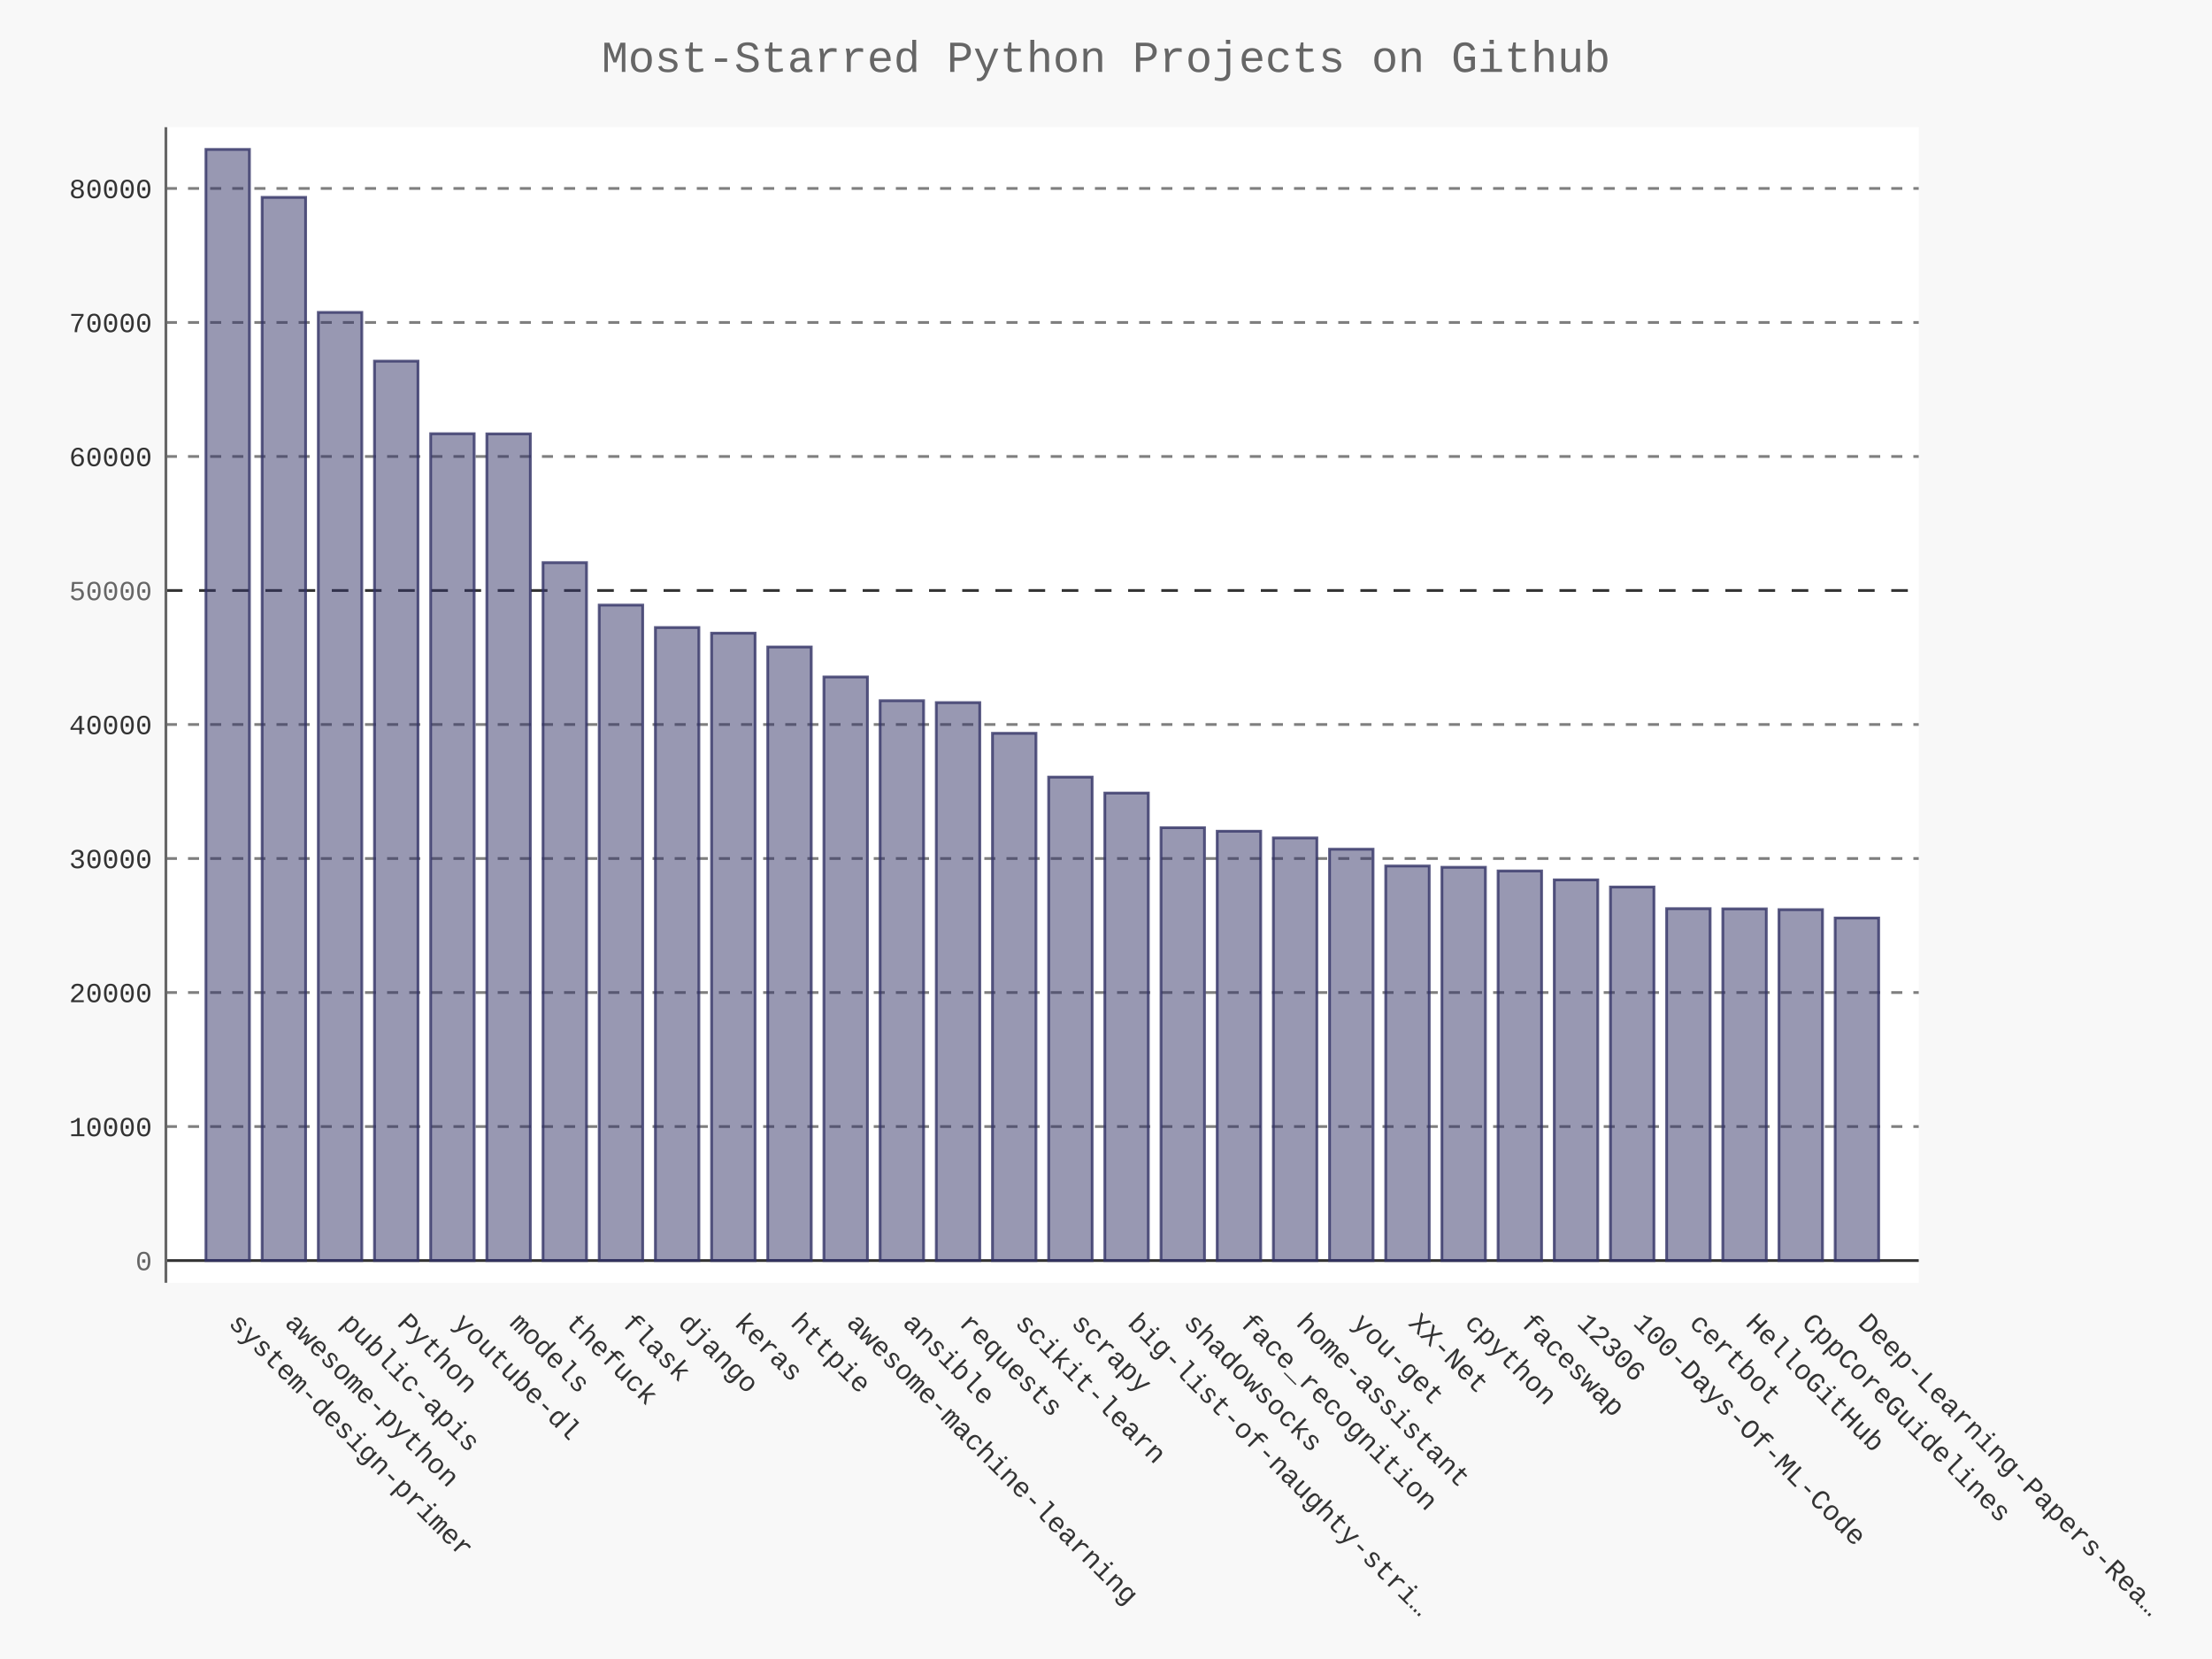
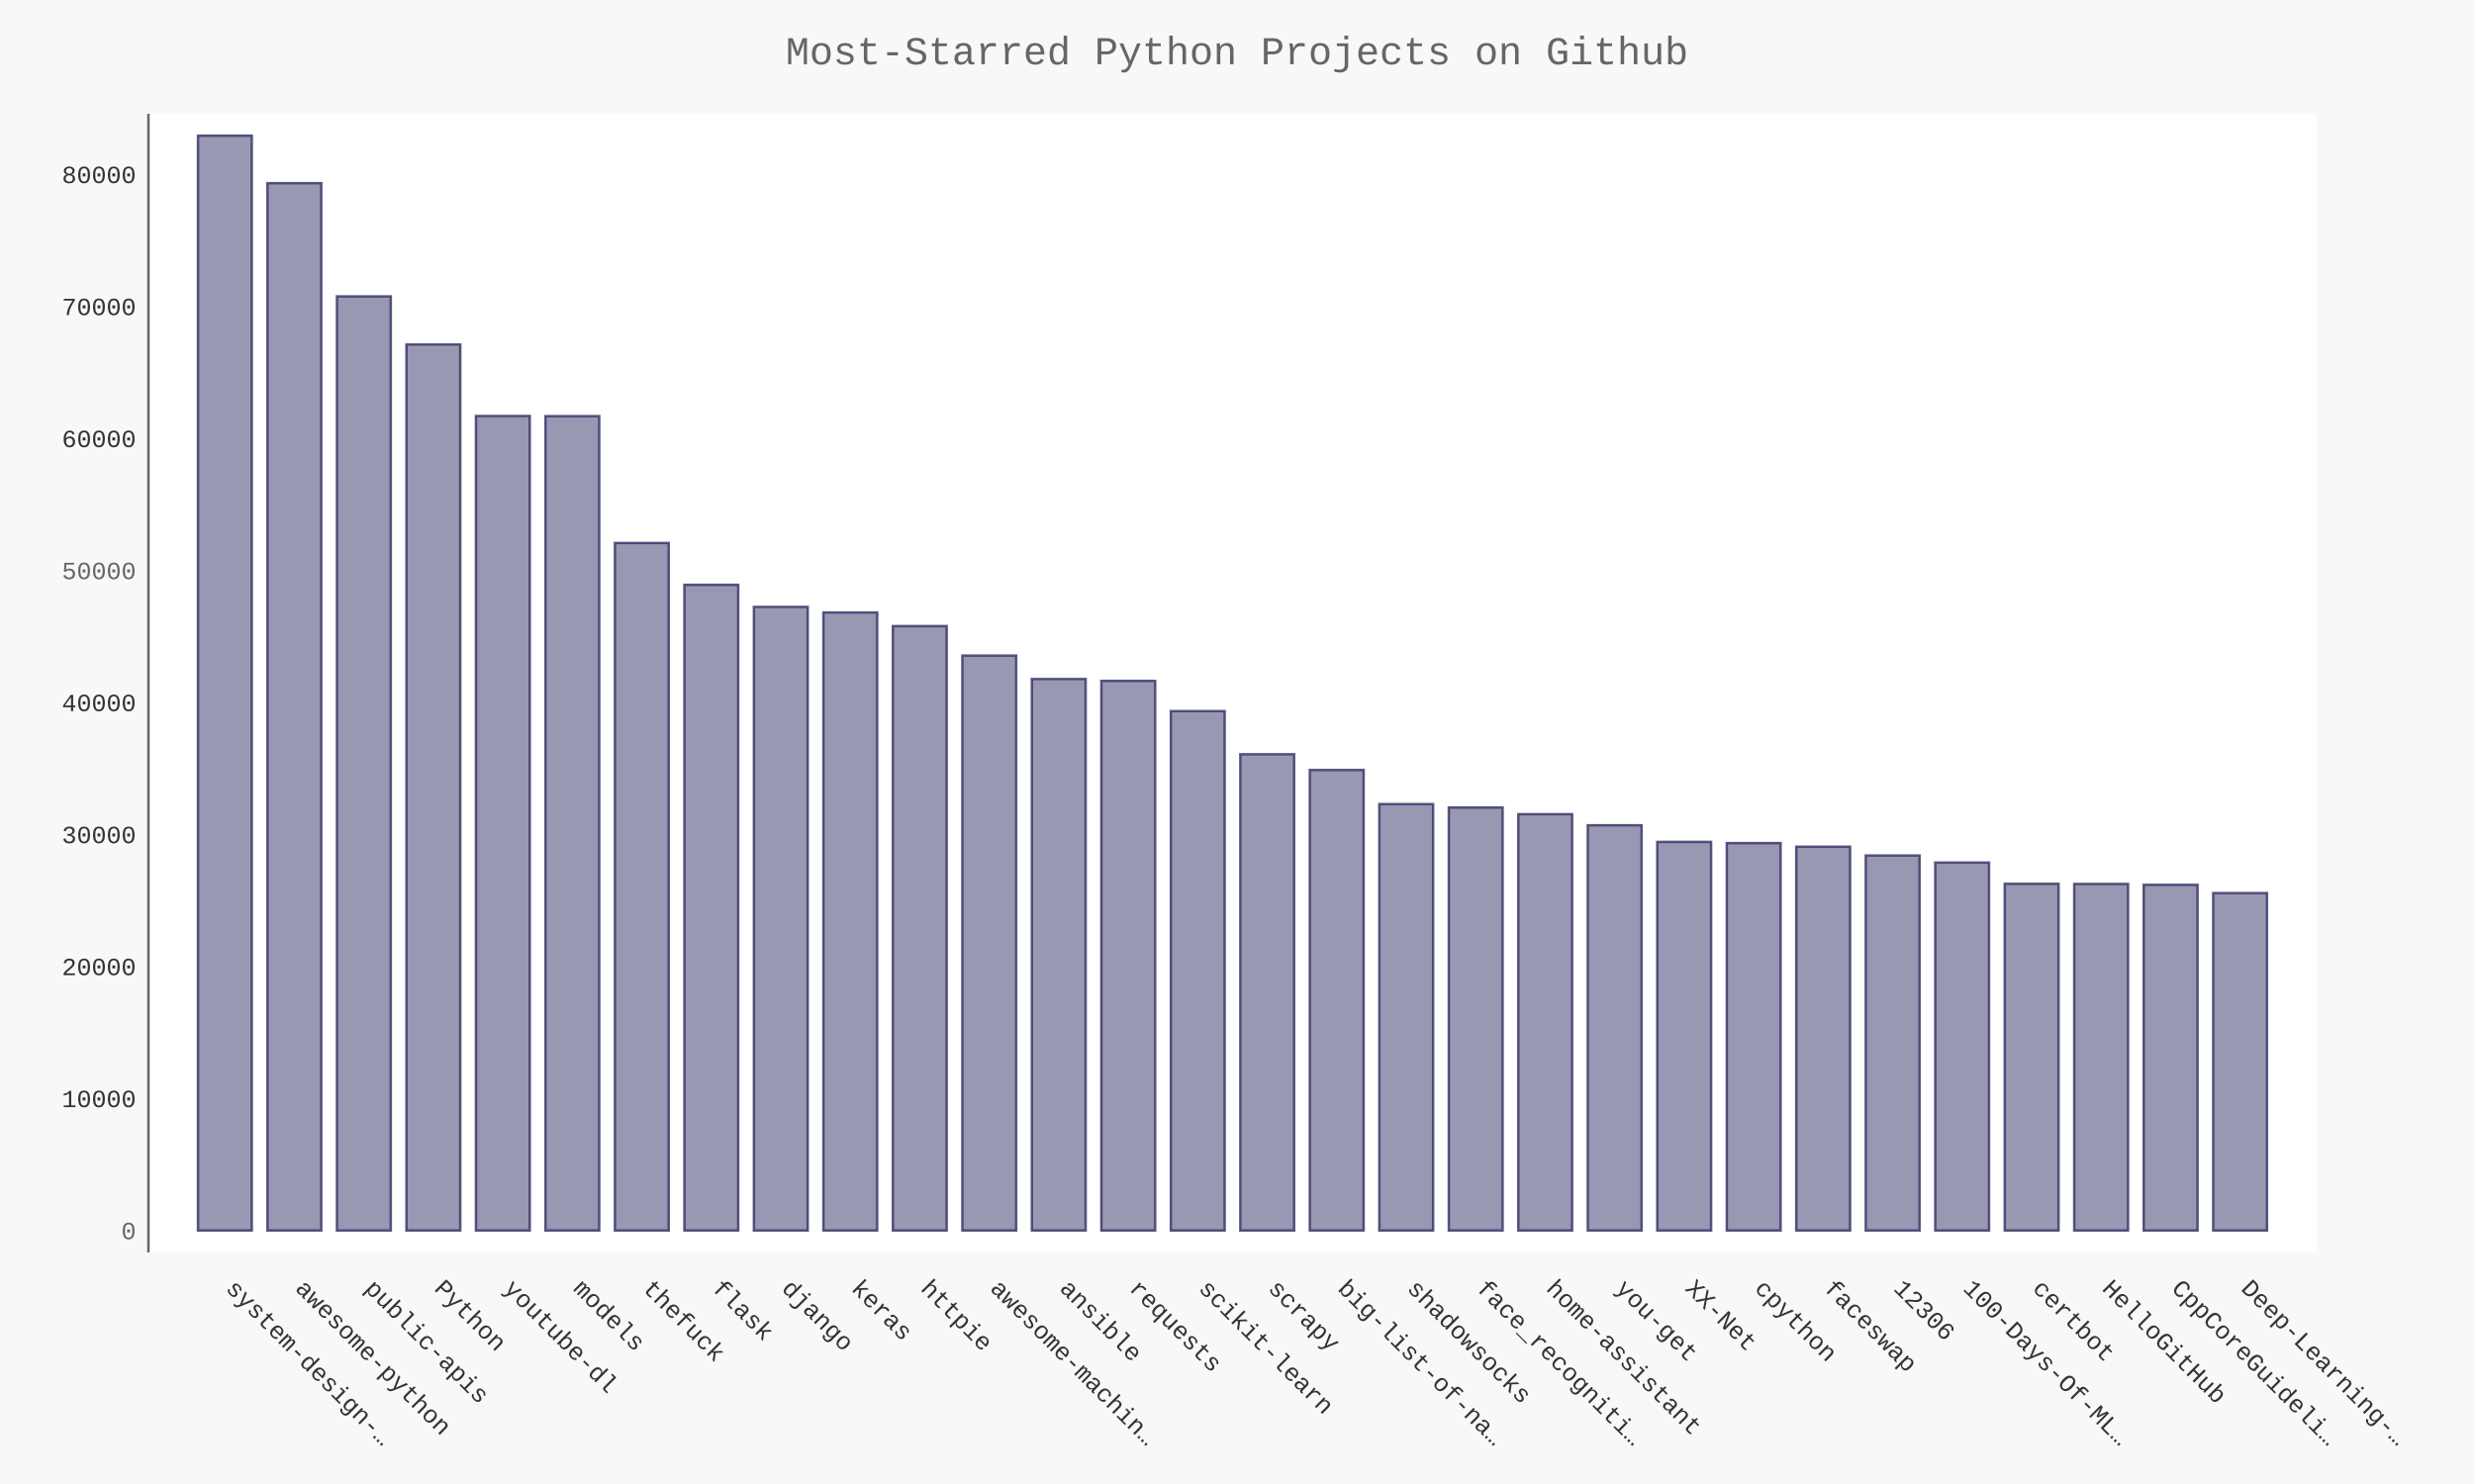
- <svg xmlns="http://www.w3.org/2000/svg" class="pygal-chart" id="chart-dd2a3a6e-7a77-4d0d-abb1-88c8ebed5bde" viewBox="0 0 800 600">
+ <svg xmlns="http://www.w3.org/2000/svg" xmlns:xlink="http://www.w3.org/1999/xlink" class="pygal-chart" id="chart-85f47035-275a-4937-b485-65ac30906f4d" viewBox="0 0 1000 600">
  <defs>
-     <style type="text/css">#chart-dd2a3a6e-7a77-4d0d-abb1-88c8ebed5bde{-webkit-user-select:none;-webkit-font-smoothing:antialiased;font-family:Consolas,"Liberation Mono",Menlo,Courier,monospace}#chart-dd2a3a6e-7a77-4d0d-abb1-88c8ebed5bde .title{font-family:Consolas,"Liberation Mono",Menlo,Courier,monospace;font-size:16px}#chart-dd2a3a6e-7a77-4d0d-abb1-88c8ebed5bde .legends .legend text{font-family:Consolas,"Liberation Mono",Menlo,Courier,monospace;font-size:14px}#chart-dd2a3a6e-7a77-4d0d-abb1-88c8ebed5bde .axis text{font-family:Consolas,"Liberation Mono",Menlo,Courier,monospace;font-size:10px}#chart-dd2a3a6e-7a77-4d0d-abb1-88c8ebed5bde .axis text.major{font-family:Consolas,"Liberation Mono",Menlo,Courier,monospace;font-size:10px}#chart-dd2a3a6e-7a77-4d0d-abb1-88c8ebed5bde .text-overlay text.value{font-family:Consolas,"Liberation Mono",Menlo,Courier,monospace;font-size:16px}#chart-dd2a3a6e-7a77-4d0d-abb1-88c8ebed5bde .text-overlay text.label{font-family:Consolas,"Liberation Mono",Menlo,Courier,monospace;font-size:10px}#chart-dd2a3a6e-7a77-4d0d-abb1-88c8ebed5bde .tooltip{font-family:Consolas,"Liberation Mono",Menlo,Courier,monospace;font-size:14px}#chart-dd2a3a6e-7a77-4d0d-abb1-88c8ebed5bde text.no_data{font-family:Consolas,"Liberation Mono",Menlo,Courier,monospace;font-size:64px}
- #chart-dd2a3a6e-7a77-4d0d-abb1-88c8ebed5bde{background-color:#f8f8f8}#chart-dd2a3a6e-7a77-4d0d-abb1-88c8ebed5bde path,#chart-dd2a3a6e-7a77-4d0d-abb1-88c8ebed5bde line,#chart-dd2a3a6e-7a77-4d0d-abb1-88c8ebed5bde rect,#chart-dd2a3a6e-7a77-4d0d-abb1-88c8ebed5bde circle{-webkit-transition:250ms ease-in;-moz-transition:250ms ease-in;transition:250ms ease-in}#chart-dd2a3a6e-7a77-4d0d-abb1-88c8ebed5bde .graph &gt; .background{fill:#f8f8f8}#chart-dd2a3a6e-7a77-4d0d-abb1-88c8ebed5bde .plot &gt; .background{fill:#ffffff}#chart-dd2a3a6e-7a77-4d0d-abb1-88c8ebed5bde .graph{fill:#333}#chart-dd2a3a6e-7a77-4d0d-abb1-88c8ebed5bde text.no_data{fill:#666}#chart-dd2a3a6e-7a77-4d0d-abb1-88c8ebed5bde .title{fill:#666}#chart-dd2a3a6e-7a77-4d0d-abb1-88c8ebed5bde .legends .legend text{fill:#333}#chart-dd2a3a6e-7a77-4d0d-abb1-88c8ebed5bde .legends .legend:hover text{fill:#666}#chart-dd2a3a6e-7a77-4d0d-abb1-88c8ebed5bde .axis .line{stroke:#666}#chart-dd2a3a6e-7a77-4d0d-abb1-88c8ebed5bde .axis .guide.line{stroke:rgba(0,0,0,0.5)}#chart-dd2a3a6e-7a77-4d0d-abb1-88c8ebed5bde .axis .major.line{stroke:#333}#chart-dd2a3a6e-7a77-4d0d-abb1-88c8ebed5bde .axis text.major{fill:#666}#chart-dd2a3a6e-7a77-4d0d-abb1-88c8ebed5bde .axis.y .guides:hover .guide.line,#chart-dd2a3a6e-7a77-4d0d-abb1-88c8ebed5bde .line-graph .axis.x .guides:hover .guide.line,#chart-dd2a3a6e-7a77-4d0d-abb1-88c8ebed5bde .stackedline-graph .axis.x .guides:hover .guide.line,#chart-dd2a3a6e-7a77-4d0d-abb1-88c8ebed5bde .xy-graph .axis.x .guides:hover .guide.line{stroke:#666}#chart-dd2a3a6e-7a77-4d0d-abb1-88c8ebed5bde .axis .guides:hover text{fill:#666}#chart-dd2a3a6e-7a77-4d0d-abb1-88c8ebed5bde .reactive{fill-opacity:.5;stroke-opacity:.8}#chart-dd2a3a6e-7a77-4d0d-abb1-88c8ebed5bde .ci{stroke:#333}#chart-dd2a3a6e-7a77-4d0d-abb1-88c8ebed5bde .reactive.active,#chart-dd2a3a6e-7a77-4d0d-abb1-88c8ebed5bde .active .reactive{fill-opacity:.9;stroke-opacity:.9;stroke-width:4}#chart-dd2a3a6e-7a77-4d0d-abb1-88c8ebed5bde .ci .reactive.active{stroke-width:1.5}#chart-dd2a3a6e-7a77-4d0d-abb1-88c8ebed5bde .series text{fill:#666}#chart-dd2a3a6e-7a77-4d0d-abb1-88c8ebed5bde .tooltip rect{fill:#ffffff;stroke:#666;-webkit-transition:opacity 250ms ease-in;-moz-transition:opacity 250ms ease-in;transition:opacity 250ms ease-in}#chart-dd2a3a6e-7a77-4d0d-abb1-88c8ebed5bde .tooltip .label{fill:#333}#chart-dd2a3a6e-7a77-4d0d-abb1-88c8ebed5bde .tooltip .label{fill:#333}#chart-dd2a3a6e-7a77-4d0d-abb1-88c8ebed5bde .tooltip .legend{font-size:.8em;fill:rgba(0,0,0,0.5)}#chart-dd2a3a6e-7a77-4d0d-abb1-88c8ebed5bde .tooltip .x_label{font-size:.6em;fill:#666}#chart-dd2a3a6e-7a77-4d0d-abb1-88c8ebed5bde .tooltip .xlink{font-size:.5em;text-decoration:underline}#chart-dd2a3a6e-7a77-4d0d-abb1-88c8ebed5bde .tooltip .value{font-size:1.5em}#chart-dd2a3a6e-7a77-4d0d-abb1-88c8ebed5bde .bound{font-size:.5em}#chart-dd2a3a6e-7a77-4d0d-abb1-88c8ebed5bde .max-value{font-size:.75em;fill:rgba(0,0,0,0.5)}#chart-dd2a3a6e-7a77-4d0d-abb1-88c8ebed5bde .map-element{fill:#ffffff;stroke:rgba(0,0,0,0.5) !important}#chart-dd2a3a6e-7a77-4d0d-abb1-88c8ebed5bde .map-element .reactive{fill-opacity:inherit;stroke-opacity:inherit}#chart-dd2a3a6e-7a77-4d0d-abb1-88c8ebed5bde .color-0,#chart-dd2a3a6e-7a77-4d0d-abb1-88c8ebed5bde .color-0 a:visited{stroke:#333366;fill:#333366}#chart-dd2a3a6e-7a77-4d0d-abb1-88c8ebed5bde .text-overlay .color-0 text{fill:black}
- #chart-dd2a3a6e-7a77-4d0d-abb1-88c8ebed5bde text.no_data{text-anchor:middle}#chart-dd2a3a6e-7a77-4d0d-abb1-88c8ebed5bde .guide.line{fill:none}#chart-dd2a3a6e-7a77-4d0d-abb1-88c8ebed5bde .centered{text-anchor:middle}#chart-dd2a3a6e-7a77-4d0d-abb1-88c8ebed5bde .title{text-anchor:middle}#chart-dd2a3a6e-7a77-4d0d-abb1-88c8ebed5bde .legends .legend text{fill-opacity:1}#chart-dd2a3a6e-7a77-4d0d-abb1-88c8ebed5bde .axis.x text{text-anchor:middle}#chart-dd2a3a6e-7a77-4d0d-abb1-88c8ebed5bde .axis.x:not(.web) text[transform]{text-anchor:start}#chart-dd2a3a6e-7a77-4d0d-abb1-88c8ebed5bde .axis.x:not(.web) text[transform].backwards{text-anchor:end}#chart-dd2a3a6e-7a77-4d0d-abb1-88c8ebed5bde .axis.y text{text-anchor:end}#chart-dd2a3a6e-7a77-4d0d-abb1-88c8ebed5bde .axis.y text[transform].backwards{text-anchor:start}#chart-dd2a3a6e-7a77-4d0d-abb1-88c8ebed5bde .axis.y2 text{text-anchor:start}#chart-dd2a3a6e-7a77-4d0d-abb1-88c8ebed5bde .axis.y2 text[transform].backwards{text-anchor:end}#chart-dd2a3a6e-7a77-4d0d-abb1-88c8ebed5bde .axis .guide.line{stroke-dasharray:4,4}#chart-dd2a3a6e-7a77-4d0d-abb1-88c8ebed5bde .axis .major.guide.line{stroke-dasharray:6,6}#chart-dd2a3a6e-7a77-4d0d-abb1-88c8ebed5bde .horizontal .axis.y .guide.line,#chart-dd2a3a6e-7a77-4d0d-abb1-88c8ebed5bde .horizontal .axis.y2 .guide.line,#chart-dd2a3a6e-7a77-4d0d-abb1-88c8ebed5bde .vertical .axis.x .guide.line{opacity:0}#chart-dd2a3a6e-7a77-4d0d-abb1-88c8ebed5bde .horizontal .axis.always_show .guide.line,#chart-dd2a3a6e-7a77-4d0d-abb1-88c8ebed5bde .vertical .axis.always_show .guide.line{opacity:1 !important}#chart-dd2a3a6e-7a77-4d0d-abb1-88c8ebed5bde .axis.y .guides:hover .guide.line,#chart-dd2a3a6e-7a77-4d0d-abb1-88c8ebed5bde .axis.y2 .guides:hover .guide.line,#chart-dd2a3a6e-7a77-4d0d-abb1-88c8ebed5bde .axis.x .guides:hover .guide.line{opacity:1}#chart-dd2a3a6e-7a77-4d0d-abb1-88c8ebed5bde .axis .guides:hover text{opacity:1}#chart-dd2a3a6e-7a77-4d0d-abb1-88c8ebed5bde .nofill{fill:none}#chart-dd2a3a6e-7a77-4d0d-abb1-88c8ebed5bde .subtle-fill{fill-opacity:.2}#chart-dd2a3a6e-7a77-4d0d-abb1-88c8ebed5bde .dot{stroke-width:1px;fill-opacity:1}#chart-dd2a3a6e-7a77-4d0d-abb1-88c8ebed5bde .dot.active{stroke-width:5px}#chart-dd2a3a6e-7a77-4d0d-abb1-88c8ebed5bde .dot.negative{fill:transparent}#chart-dd2a3a6e-7a77-4d0d-abb1-88c8ebed5bde text,#chart-dd2a3a6e-7a77-4d0d-abb1-88c8ebed5bde tspan{stroke:none !important}#chart-dd2a3a6e-7a77-4d0d-abb1-88c8ebed5bde .series text.active{opacity:1}#chart-dd2a3a6e-7a77-4d0d-abb1-88c8ebed5bde .tooltip rect{fill-opacity:.95;stroke-width:.5}#chart-dd2a3a6e-7a77-4d0d-abb1-88c8ebed5bde .tooltip text{fill-opacity:1}#chart-dd2a3a6e-7a77-4d0d-abb1-88c8ebed5bde .showable{visibility:hidden}#chart-dd2a3a6e-7a77-4d0d-abb1-88c8ebed5bde .showable.shown{visibility:visible}#chart-dd2a3a6e-7a77-4d0d-abb1-88c8ebed5bde .gauge-background{fill:rgba(229,229,229,1);stroke:none}#chart-dd2a3a6e-7a77-4d0d-abb1-88c8ebed5bde .bg-lines{stroke:#f8f8f8;stroke-width:2px}</style>
+     <style type="text/css">#chart-85f47035-275a-4937-b485-65ac30906f4d{-webkit-user-select:none;-webkit-font-smoothing:antialiased;font-family:Consolas,"Liberation Mono",Menlo,Courier,monospace}#chart-85f47035-275a-4937-b485-65ac30906f4d .title{font-family:Consolas,"Liberation Mono",Menlo,Courier,monospace;font-size:16px}#chart-85f47035-275a-4937-b485-65ac30906f4d .legends .legend text{font-family:Consolas,"Liberation Mono",Menlo,Courier,monospace;font-size:14px}#chart-85f47035-275a-4937-b485-65ac30906f4d .axis text{font-family:Consolas,"Liberation Mono",Menlo,Courier,monospace;font-size:10px}#chart-85f47035-275a-4937-b485-65ac30906f4d .axis text.major{font-family:Consolas,"Liberation Mono",Menlo,Courier,monospace;font-size:10px}#chart-85f47035-275a-4937-b485-65ac30906f4d .text-overlay text.value{font-family:Consolas,"Liberation Mono",Menlo,Courier,monospace;font-size:16px}#chart-85f47035-275a-4937-b485-65ac30906f4d .text-overlay text.label{font-family:Consolas,"Liberation Mono",Menlo,Courier,monospace;font-size:10px}#chart-85f47035-275a-4937-b485-65ac30906f4d .tooltip{font-family:Consolas,"Liberation Mono",Menlo,Courier,monospace;font-size:14px}#chart-85f47035-275a-4937-b485-65ac30906f4d text.no_data{font-family:Consolas,"Liberation Mono",Menlo,Courier,monospace;font-size:64px}
+ #chart-85f47035-275a-4937-b485-65ac30906f4d{background-color:#f8f8f8}#chart-85f47035-275a-4937-b485-65ac30906f4d path,#chart-85f47035-275a-4937-b485-65ac30906f4d line,#chart-85f47035-275a-4937-b485-65ac30906f4d rect,#chart-85f47035-275a-4937-b485-65ac30906f4d circle{-webkit-transition:250ms ease-in;-moz-transition:250ms ease-in;transition:250ms ease-in}#chart-85f47035-275a-4937-b485-65ac30906f4d .graph &gt; .background{fill:#f8f8f8}#chart-85f47035-275a-4937-b485-65ac30906f4d .plot &gt; .background{fill:#ffffff}#chart-85f47035-275a-4937-b485-65ac30906f4d .graph{fill:#333}#chart-85f47035-275a-4937-b485-65ac30906f4d text.no_data{fill:#666}#chart-85f47035-275a-4937-b485-65ac30906f4d .title{fill:#666}#chart-85f47035-275a-4937-b485-65ac30906f4d .legends .legend text{fill:#333}#chart-85f47035-275a-4937-b485-65ac30906f4d .legends .legend:hover text{fill:#666}#chart-85f47035-275a-4937-b485-65ac30906f4d .axis .line{stroke:#666}#chart-85f47035-275a-4937-b485-65ac30906f4d .axis .guide.line{stroke:rgba(0,0,0,0.5)}#chart-85f47035-275a-4937-b485-65ac30906f4d .axis .major.line{stroke:#333}#chart-85f47035-275a-4937-b485-65ac30906f4d .axis text.major{fill:#666}#chart-85f47035-275a-4937-b485-65ac30906f4d .axis.y .guides:hover .guide.line,#chart-85f47035-275a-4937-b485-65ac30906f4d .line-graph .axis.x .guides:hover .guide.line,#chart-85f47035-275a-4937-b485-65ac30906f4d .stackedline-graph .axis.x .guides:hover .guide.line,#chart-85f47035-275a-4937-b485-65ac30906f4d .xy-graph .axis.x .guides:hover .guide.line{stroke:#666}#chart-85f47035-275a-4937-b485-65ac30906f4d .axis .guides:hover text{fill:#666}#chart-85f47035-275a-4937-b485-65ac30906f4d .reactive{fill-opacity:.5;stroke-opacity:.8}#chart-85f47035-275a-4937-b485-65ac30906f4d .ci{stroke:#333}#chart-85f47035-275a-4937-b485-65ac30906f4d .reactive.active,#chart-85f47035-275a-4937-b485-65ac30906f4d .active .reactive{fill-opacity:.9;stroke-opacity:.9;stroke-width:4}#chart-85f47035-275a-4937-b485-65ac30906f4d .ci .reactive.active{stroke-width:1.5}#chart-85f47035-275a-4937-b485-65ac30906f4d .series text{fill:#666}#chart-85f47035-275a-4937-b485-65ac30906f4d .tooltip rect{fill:#ffffff;stroke:#666;-webkit-transition:opacity 250ms ease-in;-moz-transition:opacity 250ms ease-in;transition:opacity 250ms ease-in}#chart-85f47035-275a-4937-b485-65ac30906f4d .tooltip .label{fill:#333}#chart-85f47035-275a-4937-b485-65ac30906f4d .tooltip .label{fill:#333}#chart-85f47035-275a-4937-b485-65ac30906f4d .tooltip .legend{font-size:.8em;fill:rgba(0,0,0,0.5)}#chart-85f47035-275a-4937-b485-65ac30906f4d .tooltip .x_label{font-size:.6em;fill:#666}#chart-85f47035-275a-4937-b485-65ac30906f4d .tooltip .xlink{font-size:.5em;text-decoration:underline}#chart-85f47035-275a-4937-b485-65ac30906f4d .tooltip .value{font-size:1.5em}#chart-85f47035-275a-4937-b485-65ac30906f4d .bound{font-size:.5em}#chart-85f47035-275a-4937-b485-65ac30906f4d .max-value{font-size:.75em;fill:rgba(0,0,0,0.5)}#chart-85f47035-275a-4937-b485-65ac30906f4d .map-element{fill:#ffffff;stroke:rgba(0,0,0,0.5) !important}#chart-85f47035-275a-4937-b485-65ac30906f4d .map-element .reactive{fill-opacity:inherit;stroke-opacity:inherit}#chart-85f47035-275a-4937-b485-65ac30906f4d .color-0,#chart-85f47035-275a-4937-b485-65ac30906f4d .color-0 a:visited{stroke:#333366;fill:#333366}#chart-85f47035-275a-4937-b485-65ac30906f4d .text-overlay .color-0 text{fill:black}
+ #chart-85f47035-275a-4937-b485-65ac30906f4d text.no_data{text-anchor:middle}#chart-85f47035-275a-4937-b485-65ac30906f4d .guide.line{fill:none}#chart-85f47035-275a-4937-b485-65ac30906f4d .centered{text-anchor:middle}#chart-85f47035-275a-4937-b485-65ac30906f4d .title{text-anchor:middle}#chart-85f47035-275a-4937-b485-65ac30906f4d .legends .legend text{fill-opacity:1}#chart-85f47035-275a-4937-b485-65ac30906f4d .axis.x text{text-anchor:middle}#chart-85f47035-275a-4937-b485-65ac30906f4d .axis.x:not(.web) text[transform]{text-anchor:start}#chart-85f47035-275a-4937-b485-65ac30906f4d .axis.x:not(.web) text[transform].backwards{text-anchor:end}#chart-85f47035-275a-4937-b485-65ac30906f4d .axis.y text{text-anchor:end}#chart-85f47035-275a-4937-b485-65ac30906f4d .axis.y text[transform].backwards{text-anchor:start}#chart-85f47035-275a-4937-b485-65ac30906f4d .axis.y2 text{text-anchor:start}#chart-85f47035-275a-4937-b485-65ac30906f4d .axis.y2 text[transform].backwards{text-anchor:end}#chart-85f47035-275a-4937-b485-65ac30906f4d .axis .guide.line{stroke-dasharray:4,4}#chart-85f47035-275a-4937-b485-65ac30906f4d .axis .major.guide.line{stroke-dasharray:6,6}#chart-85f47035-275a-4937-b485-65ac30906f4d .horizontal .axis.y .guide.line,#chart-85f47035-275a-4937-b485-65ac30906f4d .horizontal .axis.y2 .guide.line,#chart-85f47035-275a-4937-b485-65ac30906f4d .vertical .axis.x .guide.line{opacity:0}#chart-85f47035-275a-4937-b485-65ac30906f4d .horizontal .axis.always_show .guide.line,#chart-85f47035-275a-4937-b485-65ac30906f4d .vertical .axis.always_show .guide.line{opacity:1 !important}#chart-85f47035-275a-4937-b485-65ac30906f4d .axis.y .guides:hover .guide.line,#chart-85f47035-275a-4937-b485-65ac30906f4d .axis.y2 .guides:hover .guide.line,#chart-85f47035-275a-4937-b485-65ac30906f4d .axis.x .guides:hover .guide.line{opacity:1}#chart-85f47035-275a-4937-b485-65ac30906f4d .axis .guides:hover text{opacity:1}#chart-85f47035-275a-4937-b485-65ac30906f4d .nofill{fill:none}#chart-85f47035-275a-4937-b485-65ac30906f4d .subtle-fill{fill-opacity:.2}#chart-85f47035-275a-4937-b485-65ac30906f4d .dot{stroke-width:1px;fill-opacity:1}#chart-85f47035-275a-4937-b485-65ac30906f4d .dot.active{stroke-width:5px}#chart-85f47035-275a-4937-b485-65ac30906f4d .dot.negative{fill:transparent}#chart-85f47035-275a-4937-b485-65ac30906f4d text,#chart-85f47035-275a-4937-b485-65ac30906f4d tspan{stroke:none !important}#chart-85f47035-275a-4937-b485-65ac30906f4d .series text.active{opacity:1}#chart-85f47035-275a-4937-b485-65ac30906f4d .tooltip rect{fill-opacity:.95;stroke-width:.5}#chart-85f47035-275a-4937-b485-65ac30906f4d .tooltip text{fill-opacity:1}#chart-85f47035-275a-4937-b485-65ac30906f4d .showable{visibility:hidden}#chart-85f47035-275a-4937-b485-65ac30906f4d .showable.shown{visibility:visible}#chart-85f47035-275a-4937-b485-65ac30906f4d .gauge-background{fill:rgba(229,229,229,1);stroke:none}#chart-85f47035-275a-4937-b485-65ac30906f4d .bg-lines{stroke:#f8f8f8;stroke-width:2px}</style>
  </defs>
  <g class="graph bar-graph vertical">
-     <rect class="background" height="600" width="800" x="0" y="0" />
+     <rect class="background" height="600" width="1000" x="0" y="0" />
    <g class="plot" transform="translate(60, 46)">
-       <rect class="background" height="417.934" width="633.934" x="0" y="0" />
-       <g class="axis y always_show">
-         <g class="guides">
-           <path class="axis major line" d="M0 409.897 h633.934" />
-           <text class="major" x="-5" y="413.397">0</text>
-         </g>
-         <g class="guides">
-           <path class="guide line" d="M0 361.429 h633.934" />
-           <text class="" x="-5" y="364.929">10000</text>
-         </g>
-         <g class="guides">
-           <path class="guide line" d="M0 312.962 h633.934" />
-           <text class="" x="-5" y="316.462">20000</text>
-         </g>
-         <g class="guides">
-           <path class="guide line" d="M0 264.494 h633.934" />
-           <text class="" x="-5" y="267.994">30000</text>
-         </g>
-         <g class="guides">
-           <path class="guide line" d="M0 216.026 h633.934" />
-           <text class="" x="-5" y="219.526">40000</text>
-         </g>
-         <g class="guides">
-           <path class="major guide line" d="M0 167.559 h633.934" />
-           <text class="major" x="-5" y="171.059">50000</text>
-         </g>
-         <g class="guides">
-           <path class="guide line" d="M0 119.091 h633.934" />
-           <text class="" x="-5" y="122.591">60000</text>
-         </g>
-         <g class="guides">
-           <path class="guide line" d="M0 70.623 h633.934" />
-           <text class="" x="-5" y="74.123">70000</text>
-         </g>
-         <g class="guides">
-           <path class="guide line" d="M0 22.156 h633.934" />
-           <text class="" x="-5" y="25.656">80000</text>
+       <rect class="background" height="460.36" width="876.36" x="0" y="0" />
+       <g class="axis y">
+         <g class="guides">
+           <text class="major" x="-5" y="455.007">0</text>
+         </g>
+         <g class="guides">
+           <text class="" x="-5" y="401.635">10000</text>
+         </g>
+         <g class="guides">
+           <text class="" x="-5" y="348.263">20000</text>
+         </g>
+         <g class="guides">
+           <text class="" x="-5" y="294.89">30000</text>
+         </g>
+         <g class="guides">
+           <text class="" x="-5" y="241.518">40000</text>
+         </g>
+         <g class="guides">
+           <text class="major" x="-5" y="188.146">50000</text>
+         </g>
+         <g class="guides">
+           <text class="" x="-5" y="134.773">60000</text>
+         </g>
+         <g class="guides">
+           <text class="" x="-5" y="81.401">70000</text>
+         </g>
+         <g class="guides">
+           <text class="" x="-5" y="28.029">80000</text>
        </g>
      </g>
      <g class="axis x">
-         <path class="line" d="M0 0 v417.934" />
-         <g class="guides">
-           <path class="guide line" d="M22.35 0 v417.934" />
-           <text class="" transform="rotate(45 22.35024 432.934)" x="22.35" y="432.934">system-design-primer</text>
-         </g>
-         <g class="guides">
-           <path class="guide line" d="M42.669 0 v417.934" />
-           <text class="" transform="rotate(45 42.66863 432.934)" x="42.669" y="432.934">awesome-python</text>
-         </g>
-         <g class="guides">
-           <path class="guide line" d="M62.987 0 v417.934" />
-           <text class="" transform="rotate(45 62.98703 432.934)" x="62.987" y="432.934">public-apis</text>
-         </g>
-         <g class="guides">
-           <path class="guide line" d="M83.305 0 v417.934" />
-           <text class="" transform="rotate(45 83.30543 432.934)" x="83.305" y="432.934">Python</text>
-         </g>
-         <g class="guides">
-           <path class="guide line" d="M103.624 0 v417.934" />
-           <text class="" transform="rotate(45 103.6238 432.934)" x="103.624" y="432.934">youtube-dl</text>
-         </g>
-         <g class="guides">
-           <path class="guide line" d="M123.942 0 v417.934" />
-           <text class="" transform="rotate(45 123.9422 432.934)" x="123.942" y="432.934">models</text>
-         </g>
-         <g class="guides">
-           <path class="guide line" d="M144.261 0 v417.934" />
-           <text class="" transform="rotate(45 144.2606 432.934)" x="144.261" y="432.934">thefuck</text>
-         </g>
-         <g class="guides">
-           <path class="guide line" d="M164.579 0 v417.934" />
-           <text class="" transform="rotate(45 164.579 432.934)" x="164.579" y="432.934">flask</text>
-         </g>
-         <g class="guides">
-           <path class="guide line" d="M184.897 0 v417.934" />
-           <text class="" transform="rotate(45 184.8974 432.934)" x="184.897" y="432.934">django</text>
-         </g>
-         <g class="guides">
-           <path class="guide line" d="M205.216 0 v417.934" />
-           <text class="" transform="rotate(45 205.2158 432.934)" x="205.216" y="432.934">keras</text>
-         </g>
-         <g class="guides">
-           <path class="guide line" d="M225.534 0 v417.934" />
-           <text class="" transform="rotate(45 225.5342 432.934)" x="225.534" y="432.934">httpie</text>
-         </g>
-         <g class="guides">
-           <path class="guide line" d="M245.853 0 v417.934" />
-           <text class="" transform="rotate(45 245.8526 432.934)" x="245.853" y="432.934">awesome-machine-learning</text>
-         </g>
-         <g class="guides">
-           <path class="guide line" d="M266.171 0 v417.934" />
-           <text class="" transform="rotate(45 266.171 432.934)" x="266.171" y="432.934">ansible</text>
-         </g>
-         <g class="guides">
-           <path class="guide line" d="M286.489 0 v417.934" />
-           <text class="" transform="rotate(45 286.4894 432.934)" x="286.489" y="432.934">requests</text>
-         </g>
-         <g class="guides">
-           <path class="guide line" d="M306.808 0 v417.934" />
-           <text class="" transform="rotate(45 306.8078 432.934)" x="306.808" y="432.934">scikit-learn</text>
-         </g>
-         <g class="guides">
-           <path class="guide line" d="M327.126 0 v417.934" />
-           <text class="" transform="rotate(45 327.1262 432.934)" x="327.126" y="432.934">scrapy</text>
-         </g>
-         <g class="guides">
-           <path class="guide line" d="M347.445 0 v417.934" />
-           <text class="" transform="rotate(45 347.4446 432.934)" x="347.445" y="432.934">big-list-of-naughty-stri…</text>
-         </g>
-         <g class="guides">
-           <path class="guide line" d="M367.763 0 v417.934" />
-           <text class="" transform="rotate(45 367.763 432.934)" x="367.763" y="432.934">shadowsocks</text>
-         </g>
-         <g class="guides">
-           <path class="guide line" d="M388.081 0 v417.934" />
-           <text class="" transform="rotate(45 388.0814 432.934)" x="388.081" y="432.934">face_recognition</text>
-         </g>
-         <g class="guides">
-           <path class="guide line" d="M408.4 0 v417.934" />
-           <text class="" transform="rotate(45 408.3998 432.934)" x="408.4" y="432.934">home-assistant</text>
-         </g>
-         <g class="guides">
-           <path class="guide line" d="M428.718 0 v417.934" />
-           <text class="" transform="rotate(45 428.7182 432.934)" x="428.718" y="432.934">you-get</text>
-         </g>
-         <g class="guides">
-           <path class="guide line" d="M449.037 0 v417.934" />
-           <text class="" transform="rotate(45 449.0366 432.934)" x="449.037" y="432.934">XX-Net</text>
-         </g>
-         <g class="guides">
-           <path class="guide line" d="M469.355 0 v417.934" />
-           <text class="" transform="rotate(45 469.355 432.934)" x="469.355" y="432.934">cpython</text>
-         </g>
-         <g class="guides">
-           <path class="guide line" d="M489.673 0 v417.934" />
-           <text class="" transform="rotate(45 489.6734 432.934)" x="489.673" y="432.934">faceswap</text>
-         </g>
-         <g class="guides">
-           <path class="guide line" d="M509.992 0 v417.934" />
-           <text class="" transform="rotate(45 509.9918 432.934)" x="509.992" y="432.934">12306</text>
-         </g>
-         <g class="guides">
-           <path class="guide line" d="M530.31 0 v417.934" />
-           <text class="" transform="rotate(45 530.3102 432.934)" x="530.31" y="432.934">100-Days-Of-ML-Code</text>
-         </g>
-         <g class="guides">
-           <path class="guide line" d="M550.629 0 v417.934" />
-           <text class="" transform="rotate(45 550.6286 432.934)" x="550.629" y="432.934">certbot</text>
-         </g>
-         <g class="guides">
-           <path class="guide line" d="M570.947 0 v417.934" />
-           <text class="" transform="rotate(45 570.947 432.934)" x="570.947" y="432.934">HelloGitHub</text>
-         </g>
-         <g class="guides">
-           <path class="guide line" d="M591.265 0 v417.934" />
-           <text class="" transform="rotate(45 591.2653 432.934)" x="591.265" y="432.934">CppCoreGuidelines</text>
-         </g>
-         <g class="guides">
-           <path class="guide line" d="M611.584 0 v417.934" />
-           <text class="" transform="rotate(45 611.5837 432.934)" x="611.584" y="432.934">Deep-Learning-Papers-Rea…</text>
+         <path class="line" d="M0 0 v460.36" />
+         <g class="guides">
+           <path class="guide line" d="M30.897 0 v460.36" />
+           <text class="" transform="rotate(45 30.89732 475.3604)" x="30.897" y="475.36">system-design-…</text>
+         </g>
+         <g class="guides">
+           <path class="guide line" d="M58.986 0 v460.36" />
+           <text class="" transform="rotate(45 58.9858 475.3604)" x="58.986" y="475.36">awesome-python</text>
+         </g>
+         <g class="guides">
+           <path class="guide line" d="M87.074 0 v460.36" />
+           <text class="" transform="rotate(45 87.07427 475.3604)" x="87.074" y="475.36">public-apis</text>
+         </g>
+         <g class="guides">
+           <path class="guide line" d="M115.163 0 v460.36" />
+           <text class="" transform="rotate(45 115.1627 475.3604)" x="115.163" y="475.36">Python</text>
+         </g>
+         <g class="guides">
+           <path class="guide line" d="M143.251 0 v460.36" />
+           <text class="" transform="rotate(45 143.2512 475.3604)" x="143.251" y="475.36">youtube-dl</text>
+         </g>
+         <g class="guides">
+           <path class="guide line" d="M171.34 0 v460.36" />
+           <text class="" transform="rotate(45 171.3397 475.3604)" x="171.34" y="475.36">models</text>
+         </g>
+         <g class="guides">
+           <path class="guide line" d="M199.428 0 v460.36" />
+           <text class="" transform="rotate(45 199.4282 475.3604)" x="199.428" y="475.36">thefuck</text>
+         </g>
+         <g class="guides">
+           <path class="guide line" d="M227.517 0 v460.36" />
+           <text class="" transform="rotate(45 227.5166 475.3604)" x="227.517" y="475.36">flask</text>
+         </g>
+         <g class="guides">
+           <path class="guide line" d="M255.605 0 v460.36" />
+           <text class="" transform="rotate(45 255.6051 475.3604)" x="255.605" y="475.36">django</text>
+         </g>
+         <g class="guides">
+           <path class="guide line" d="M283.694 0 v460.36" />
+           <text class="" transform="rotate(45 283.6936 475.3604)" x="283.694" y="475.36">keras</text>
+         </g>
+         <g class="guides">
+           <path class="guide line" d="M311.782 0 v460.36" />
+           <text class="" transform="rotate(45 311.7821 475.3604)" x="311.782" y="475.36">httpie</text>
+         </g>
+         <g class="guides">
+           <path class="guide line" d="M339.871 0 v460.36" />
+           <text class="" transform="rotate(45 339.8705 475.3604)" x="339.871" y="475.36">awesome-machin…</text>
+         </g>
+         <g class="guides">
+           <path class="guide line" d="M367.959 0 v460.36" />
+           <text class="" transform="rotate(45 367.959 475.3604)" x="367.959" y="475.36">ansible</text>
+         </g>
+         <g class="guides">
+           <path class="guide line" d="M396.047 0 v460.36" />
+           <text class="" transform="rotate(45 396.0475 475.3604)" x="396.047" y="475.36">requests</text>
+         </g>
+         <g class="guides">
+           <path class="guide line" d="M424.136 0 v460.36" />
+           <text class="" transform="rotate(45 424.136 475.3604)" x="424.136" y="475.36">scikit-learn</text>
+         </g>
+         <g class="guides">
+           <path class="guide line" d="M452.224 0 v460.36" />
+           <text class="" transform="rotate(45 452.2244 475.3604)" x="452.224" y="475.36">scrapy</text>
+         </g>
+         <g class="guides">
+           <path class="guide line" d="M480.313 0 v460.36" />
+           <text class="" transform="rotate(45 480.3129 475.3604)" x="480.313" y="475.36">big-list-of-na…</text>
+         </g>
+         <g class="guides">
+           <path class="guide line" d="M508.401 0 v460.36" />
+           <text class="" transform="rotate(45 508.4014 475.3604)" x="508.401" y="475.36">shadowsocks</text>
+         </g>
+         <g class="guides">
+           <path class="guide line" d="M536.49 0 v460.36" />
+           <text class="" transform="rotate(45 536.4899 475.3604)" x="536.49" y="475.36">face_recogniti…</text>
+         </g>
+         <g class="guides">
+           <path class="guide line" d="M564.578 0 v460.36" />
+           <text class="" transform="rotate(45 564.5783 475.3604)" x="564.578" y="475.36">home-assistant</text>
+         </g>
+         <g class="guides">
+           <path class="guide line" d="M592.667 0 v460.36" />
+           <text class="" transform="rotate(45 592.6668 475.3604)" x="592.667" y="475.36">you-get</text>
+         </g>
+         <g class="guides">
+           <path class="guide line" d="M620.755 0 v460.36" />
+           <text class="" transform="rotate(45 620.7553 475.3604)" x="620.755" y="475.36">XX-Net</text>
+         </g>
+         <g class="guides">
+           <path class="guide line" d="M648.844 0 v460.36" />
+           <text class="" transform="rotate(45 648.8438 475.3604)" x="648.844" y="475.36">cpython</text>
+         </g>
+         <g class="guides">
+           <path class="guide line" d="M676.932 0 v460.36" />
+           <text class="" transform="rotate(45 676.9322 475.3604)" x="676.932" y="475.36">faceswap</text>
+         </g>
+         <g class="guides">
+           <path class="guide line" d="M705.021 0 v460.36" />
+           <text class="" transform="rotate(45 705.0207 475.3604)" x="705.021" y="475.36">12306</text>
+         </g>
+         <g class="guides">
+           <path class="guide line" d="M733.109 0 v460.36" />
+           <text class="" transform="rotate(45 733.1092 475.3604)" x="733.109" y="475.36">100-Days-Of-ML…</text>
+         </g>
+         <g class="guides">
+           <path class="guide line" d="M761.198 0 v460.36" />
+           <text class="" transform="rotate(45 761.1976 475.3604)" x="761.198" y="475.36">certbot</text>
+         </g>
+         <g class="guides">
+           <path class="guide line" d="M789.286 0 v460.36" />
+           <text class="" transform="rotate(45 789.2861 475.3604)" x="789.286" y="475.36">HelloGitHub</text>
+         </g>
+         <g class="guides">
+           <path class="guide line" d="M817.375 0 v460.36" />
+           <text class="" transform="rotate(45 817.3746 475.3604)" x="817.375" y="475.36">CppCoreGuideli…</text>
+         </g>
+         <g class="guides">
+           <path class="guide line" d="M845.463 0 v460.36" />
+           <text class="" transform="rotate(45 845.4631 475.3604)" x="845.463" y="475.36">Deep-Learning-…</text>
        </g>
      </g>
      <g class="series serie-0 color-0">
        <g class="bars">
          <g class="bar">
-             <rect class="rect reactive tooltip-trigger" height="401.86" rx="0" ry="0" width="15.735" x="14.483" y="8.037" />
-           </g>
-           <g class="bar">
-             <rect class="rect reactive tooltip-trigger" height="384.523" rx="0" ry="0" width="15.735" x="34.801" y="25.374" />
-           </g>
-           <g class="bar">
-             <rect class="rect reactive tooltip-trigger" height="342.913" rx="0" ry="0" width="15.735" x="55.12" y="66.984" />
-           </g>
-           <g class="bar">
-             <rect class="rect reactive tooltip-trigger" height="325.29" rx="0" ry="0" width="15.735" x="75.438" y="84.606" />
-           </g>
-           <g class="bar">
-             <rect class="rect reactive tooltip-trigger" height="299.036" rx="0" ry="0" width="15.735" x="95.757" y="110.861" />
-           </g>
-           <g class="bar">
-             <rect class="rect reactive tooltip-trigger" height="298.982" rx="0" ry="0" width="15.735" x="116.075" y="110.915" />
-           </g>
-           <g class="bar">
-             <rect class="rect reactive tooltip-trigger" height="252.419" rx="0" ry="0" width="15.735" x="136.393" y="157.477" />
-           </g>
-           <g class="bar">
-             <rect class="rect reactive tooltip-trigger" height="237.06" rx="0" ry="0" width="15.735" x="156.712" y="172.837" />
-           </g>
-           <g class="bar">
-             <rect class="rect reactive tooltip-trigger" height="228.947" rx="0" ry="0" width="15.735" x="177.03" y="180.95" />
-           </g>
-           <g class="bar">
-             <rect class="rect reactive tooltip-trigger" height="226.901" rx="0" ry="0" width="15.735" x="197.349" y="182.996" />
-           </g>
-           <g class="bar">
-             <rect class="rect reactive tooltip-trigger" height="221.909" rx="0" ry="0" width="15.735" x="217.667" y="187.988" />
-           </g>
-           <g class="bar">
-             <rect class="rect reactive tooltip-trigger" height="211.072" rx="0" ry="0" width="15.735" x="237.985" y="198.825" />
-           </g>
-           <g class="bar">
-             <rect class="rect reactive tooltip-trigger" height="202.483" rx="0" ry="0" width="15.735" x="258.304" y="207.414" />
-           </g>
-           <g class="bar">
-             <rect class="rect reactive tooltip-trigger" height="201.79" rx="0" ry="0" width="15.735" x="278.622" y="208.107" />
-           </g>
-           <g class="bar">
-             <rect class="rect reactive tooltip-trigger" height="190.691" rx="0" ry="0" width="15.735" x="298.941" y="219.206" />
-           </g>
-           <g class="bar">
-             <rect class="rect reactive tooltip-trigger" height="174.852" rx="0" ry="0" width="15.735" x="319.259" y="235.045" />
-           </g>
-           <g class="bar">
-             <rect class="rect reactive tooltip-trigger" height="169.079" rx="0" ry="0" width="15.735" x="339.577" y="240.817" />
-           </g>
-           <g class="bar">
-             <rect class="rect reactive tooltip-trigger" height="156.555" rx="0" ry="0" width="15.735" x="359.896" y="253.342" />
-           </g>
-           <g class="bar">
-             <rect class="rect reactive tooltip-trigger" height="155.276" rx="0" ry="0" width="15.735" x="380.214" y="254.621" />
-           </g>
-           <g class="bar">
-             <rect class="rect reactive tooltip-trigger" height="152.857" rx="0" ry="0" width="15.735" x="400.532" y="257.04" />
-           </g>
-           <g class="bar">
-             <rect class="rect reactive tooltip-trigger" height="148.771" rx="0" ry="0" width="15.735" x="420.851" y="261.125" />
-           </g>
-           <g class="bar">
-             <rect class="rect reactive tooltip-trigger" height="142.698" rx="0" ry="0" width="15.735" x="441.169" y="267.198" />
-           </g>
-           <g class="bar">
-             <rect class="rect reactive tooltip-trigger" height="142.233" rx="0" ry="0" width="15.735" x="461.488" y="267.664" />
-           </g>
-           <g class="bar">
-             <rect class="rect reactive tooltip-trigger" height="140.91" rx="0" ry="0" width="15.735" x="481.806" y="268.987" />
-           </g>
-           <g class="bar">
-             <rect class="rect reactive tooltip-trigger" height="137.682" rx="0" ry="0" width="15.735" x="502.124" y="272.215" />
-           </g>
-           <g class="bar">
-             <rect class="rect reactive tooltip-trigger" height="135.099" rx="0" ry="0" width="15.735" x="522.443" y="274.798" />
-           </g>
-           <g class="bar">
-             <rect class="rect reactive tooltip-trigger" height="127.281" rx="0" ry="0" width="15.735" x="542.761" y="282.616" />
-           </g>
-           <g class="bar">
-             <rect class="rect reactive tooltip-trigger" height="127.198" rx="0" ry="0" width="15.735" x="563.08" y="282.698" />
-           </g>
-           <g class="bar">
-             <rect class="rect reactive tooltip-trigger" height="126.912" rx="0" ry="0" width="15.735" x="583.398" y="282.984" />
-           </g>
-           <g class="bar">
-             <rect class="rect reactive tooltip-trigger" height="123.878" rx="0" ry="0" width="15.735" x="603.716" y="286.018" />
+             <a target="_blank" xlink:href="https://github.com/donnemartin/system-design-primer">
+               <rect class="rect reactive tooltip-trigger" height="442.654" rx="0" ry="0" width="21.752" x="20.021" y="8.853" />
+             </a>
+           </g>
+           <g class="bar">
+             <a target="_blank" xlink:href="https://github.com/vinta/awesome-python">
+               <rect class="rect reactive tooltip-trigger" height="423.451" rx="0" ry="0" width="21.752" x="48.11" y="28.056" />
+             </a>
+           </g>
+           <g class="bar">
+             <a target="_blank" xlink:href="https://github.com/public-apis/public-apis">
+               <rect class="rect reactive tooltip-trigger" height="377.663" rx="0" ry="0" width="21.752" x="76.198" y="73.845" />
+             </a>
+           </g>
+           <g class="bar">
+             <a target="_blank" xlink:href="https://github.com/TheAlgorithms/Python">
+               <rect class="rect reactive tooltip-trigger" height="358.241" rx="0" ry="0" width="21.752" x="104.287" y="93.267" />
+             </a>
+           </g>
+           <g class="bar">
+             <a target="_blank" xlink:href="https://github.com/ytdl-org/youtube-dl">
+               <rect class="rect reactive tooltip-trigger" height="329.313" rx="0" ry="0" width="21.752" x="132.375" y="122.195" />
+             </a>
+           </g>
+           <g class="bar">
+             <a target="_blank" xlink:href="https://github.com/tensorflow/models">
+               <rect class="rect reactive tooltip-trigger" height="329.254" rx="0" ry="0" width="21.752" x="160.464" y="122.253" />
+             </a>
+           </g>
+           <g class="bar">
+             <a target="_blank" xlink:href="https://github.com/nvbn/thefuck">
+               <rect class="rect reactive tooltip-trigger" height="277.974" rx="0" ry="0" width="21.752" x="188.552" y="173.533" />
+             </a>
+           </g>
+           <g class="bar">
+             <a target="_blank" xlink:href="https://github.com/pallets/flask">
+               <rect class="rect reactive tooltip-trigger" height="261.065" rx="0" ry="0" width="21.752" x="216.641" y="190.442" />
+             </a>
+           </g>
+           <g class="bar">
+             <a target="_blank" xlink:href="https://github.com/django/django">
+               <rect class="rect reactive tooltip-trigger" height="252.126" rx="0" ry="0" width="21.752" x="244.729" y="199.382" />
+             </a>
+           </g>
+           <g class="bar">
+             <a target="_blank" xlink:href="https://github.com/keras-team/keras">
+               <rect class="rect reactive tooltip-trigger" height="249.873" rx="0" ry="0" width="21.752" x="272.818" y="201.634" />
+             </a>
+           </g>
+           <g class="bar">
+             <a target="_blank" xlink:href="https://github.com/jakubroztocil/httpie">
+               <rect class="rect reactive tooltip-trigger" height="244.371" rx="0" ry="0" width="21.752" x="300.906" y="207.137" />
+             </a>
+           </g>
+           <g class="bar">
+             <a target="_blank" xlink:href="https://github.com/josephmisiti/awesome-machine-learning">
+               <rect class="rect reactive tooltip-trigger" height="232.447" rx="0" ry="0" width="21.752" x="328.995" y="219.06" />
+             </a>
+           </g>
+           <g class="bar">
+             <a target="_blank" xlink:href="https://github.com/ansible/ansible">
+               <rect class="rect reactive tooltip-trigger" height="222.974" rx="0" ry="0" width="21.752" x="357.083" y="228.534" />
+             </a>
+           </g>
+           <g class="bar">
+             <a target="_blank" xlink:href="https://github.com/psf/requests">
+               <rect class="rect reactive tooltip-trigger" height="222.21" rx="0" ry="0" width="21.752" x="385.172" y="229.297" />
+             </a>
+           </g>
+           <g class="bar">
+             <a target="_blank" xlink:href="https://github.com/scikit-learn/scikit-learn">
+               <rect class="rect reactive tooltip-trigger" height="209.999" rx="0" ry="0" width="21.752" x="413.26" y="241.508" />
+             </a>
+           </g>
+           <g class="bar">
+             <a target="_blank" xlink:href="https://github.com/scrapy/scrapy">
+               <rect class="rect reactive tooltip-trigger" height="192.551" rx="0" ry="0" width="21.752" x="441.349" y="258.956" />
+             </a>
+           </g>
+           <g class="bar">
+             <a target="_blank" xlink:href="https://github.com/minimaxir/big-list-of-naughty-strings">
+               <rect class="rect reactive tooltip-trigger" height="186.195" rx="0" ry="0" width="21.752" x="469.437" y="265.313" />
+             </a>
+           </g>
+           <g class="bar">
+             <a target="_blank" xlink:href="https://github.com/shadowsocks/shadowsocks">
+               <rect class="rect reactive tooltip-trigger" height="172.398" rx="0" ry="0" width="21.752" x="497.526" y="279.109" />
+             </a>
+           </g>
+           <g class="bar">
+             <a target="_blank" xlink:href="https://github.com/ageitgey/face_recognition">
+               <rect class="rect reactive tooltip-trigger" height="171.021" rx="0" ry="0" width="21.752" x="525.614" y="280.486" />
+             </a>
+           </g>
+           <g class="bar">
+             <a target="_blank" xlink:href="https://github.com/home-assistant/home-assistant">
+               <rect class="rect reactive tooltip-trigger" height="168.331" rx="0" ry="0" width="21.752" x="553.702" y="283.176" />
+             </a>
+           </g>
+           <g class="bar">
+             <a target="_blank" xlink:href="https://github.com/soimort/you-get">
+               <rect class="rect reactive tooltip-trigger" height="163.848" rx="0" ry="0" width="21.752" x="581.791" y="287.66" />
+             </a>
+           </g>
+           <g class="bar">
+             <a target="_blank" xlink:href="https://github.com/XX-net/XX-Net">
+               <rect class="rect reactive tooltip-trigger" height="157.134" rx="0" ry="0" width="21.752" x="609.879" y="294.374" />
+             </a>
+           </g>
+           <g class="bar">
+             <a target="_blank" xlink:href="https://github.com/python/cpython">
+               <rect class="rect reactive tooltip-trigger" height="156.642" rx="0" ry="0" width="21.752" x="637.968" y="294.865" />
+             </a>
+           </g>
+           <g class="bar">
+             <a target="_blank" xlink:href="https://github.com/deepfakes/faceswap">
+               <rect class="rect reactive tooltip-trigger" height="155.18" rx="0" ry="0" width="21.752" x="666.056" y="296.327" />
+             </a>
+           </g>
+           <g class="bar">
+             <a target="_blank" xlink:href="https://github.com/testerSunshine/12306">
+               <rect class="rect reactive tooltip-trigger" height="151.62" rx="0" ry="0" width="21.752" x="694.145" y="299.887" />
+             </a>
+           </g>
+           <g class="bar">
+             <a target="_blank" xlink:href="https://github.com/Avik-Jain/100-Days-Of-ML-Code">
+               <rect class="rect reactive tooltip-trigger" height="148.765" rx="0" ry="0" width="21.752" x="722.233" y="302.743" />
+             </a>
+           </g>
+           <g class="bar">
+             <a target="_blank" xlink:href="https://github.com/certbot/certbot">
+               <rect class="rect reactive tooltip-trigger" height="140.166" rx="0" ry="0" width="21.752" x="750.322" y="311.341" />
+             </a>
+           </g>
+           <g class="bar">
+             <a target="_blank" xlink:href="https://github.com/521xueweihan/HelloGitHub">
+               <rect class="rect reactive tooltip-trigger" height="140.102" rx="0" ry="0" width="21.752" x="778.41" y="311.405" />
+             </a>
+           </g>
+           <g class="bar">
+             <a target="_blank" xlink:href="https://github.com/isocpp/CppCoreGuidelines">
+               <rect class="rect reactive tooltip-trigger" height="139.755" rx="0" ry="0" width="21.752" x="806.499" y="311.752" />
+             </a>
+           </g>
+           <g class="bar">
+             <a target="_blank" xlink:href="https://github.com/floodsung/Deep-Learning-Papers-Reading-Roadmap">
+               <rect class="rect reactive tooltip-trigger" height="136.425" rx="0" ry="0" width="21.752" x="834.587" y="315.082" />
+             </a>
          </g>
        </g>
      </g>
    </g>
    <g class="titles">
-       <text class="title plot_title" x="400.0" y="26">Most-Starred Python Projects on Github</text>
+       <text class="title plot_title" x="500.0" y="26">Most-Starred Python Projects on Github</text>
    </g>
    <g class="plot overlay" transform="translate(60, 46)">
      <g class="series serie-0 color-0" />
    </g>
    <g class="plot text-overlay" transform="translate(60, 46)">
      <g class="series serie-0 color-0" />
    </g>
    <g class="plot tooltip-overlay" transform="translate(60, 46)">
      <g class="tooltip" style="opacity: 0" transform="translate(0 0)">
        <rect class="tooltip-box" height="0" rx="0" ry="0" width="0" />
        <g class="text" />
      </g>
    </g>
  </g>
</svg>
